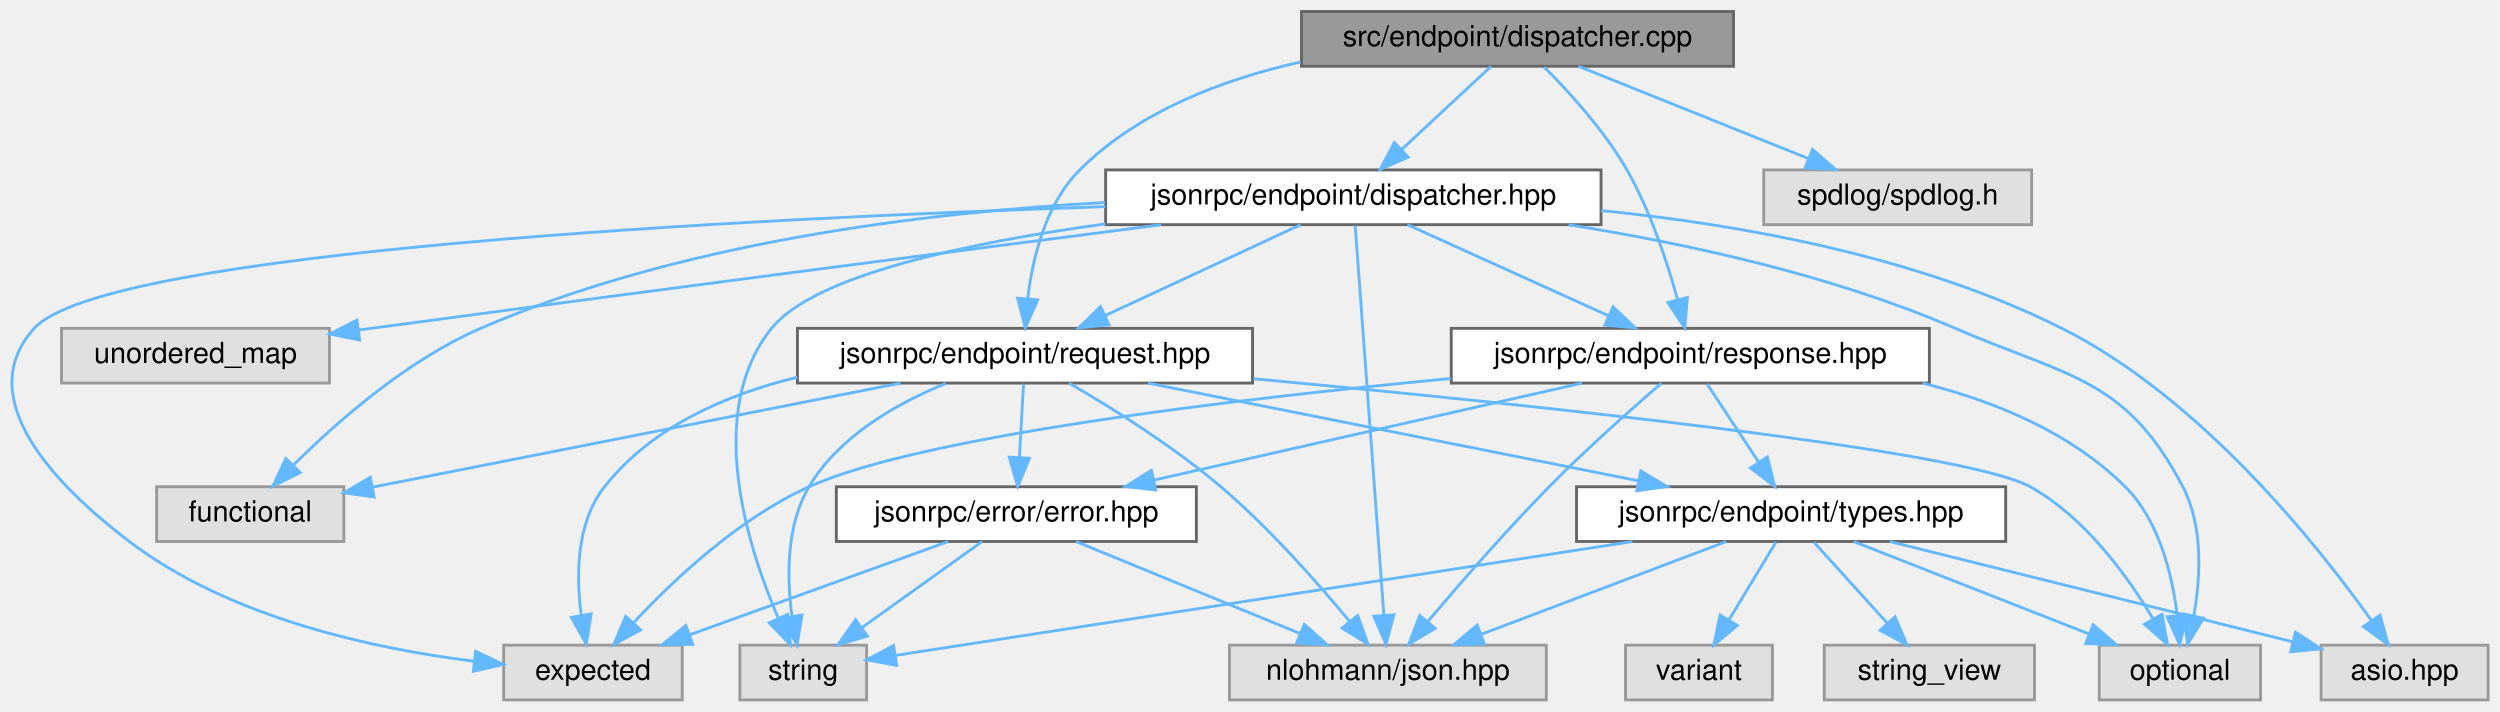
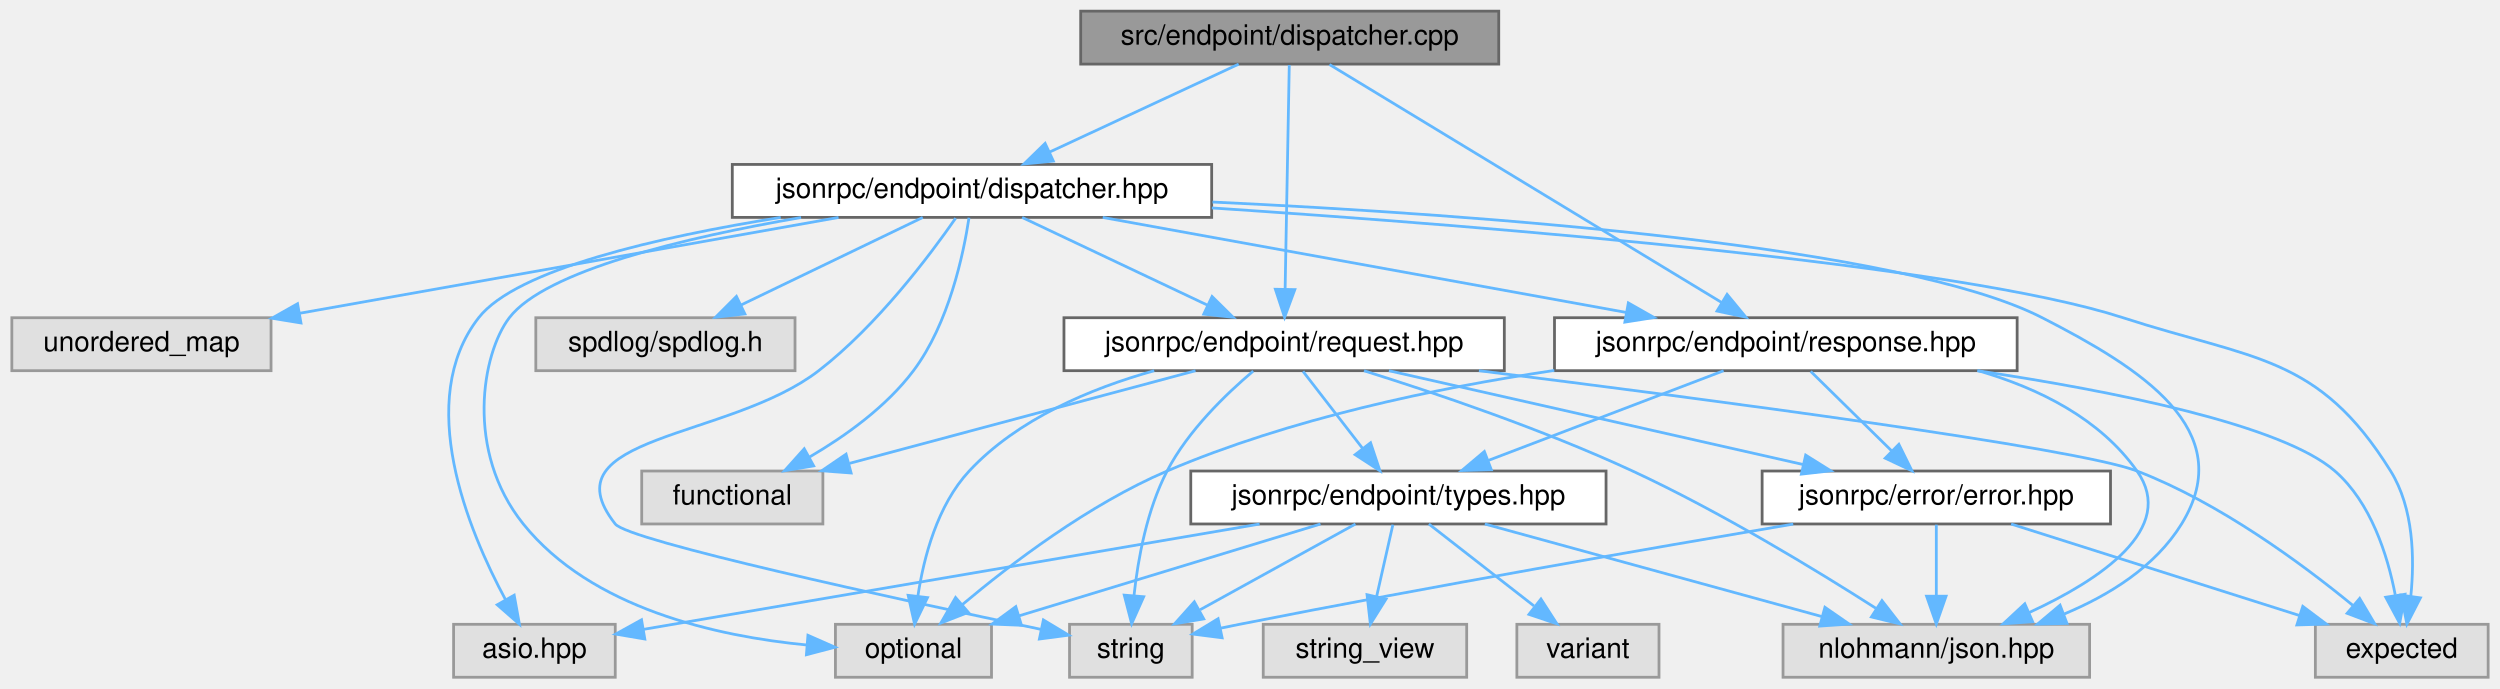
- <svg xmlns="http://www.w3.org/2000/svg" xmlns:xlink="http://www.w3.org/1999/xlink" width="868pt" height="247pt" viewBox="0.00 0.00 867.75 247.00">
+ <svg xmlns="http://www.w3.org/2000/svg" xmlns:xlink="http://www.w3.org/1999/xlink" width="897pt" height="247pt" viewBox="0.00 0.00 896.50 247.00">
  <g id="graph0" class="graph" transform="scale(1 1) rotate(0) translate(4 243)">
    <g id="Node000001" class="node">
      <g id="a_Node000001">
        <a xlink:title=" ">
-           <polygon fill="#999999" stroke="#666666" points="597.75,-239 447.75,-239 447.75,-220 597.75,-220 597.75,-239" />
-           <text text-anchor="middle" x="522.75" y="-227" font-family="Helvetica,sans-Serif" font-size="10.00">src/endpoint/dispatcher.cpp</text>
+           <polygon fill="#999999" stroke="#666666" points="533.5,-239 383.5,-239 383.5,-220 533.5,-220 533.5,-239" />
+           <text text-anchor="middle" x="458.5" y="-227" font-family="Helvetica,sans-Serif" font-size="10.00">src/endpoint/dispatcher.cpp</text>
        </a>
      </g>
    </g>
    <g id="Node000002" class="node">
      <g id="a_Node000002">
        <a xlink:href="dispatcher_8hpp.html" target="_top" xlink:title=" ">
-           <polygon fill="white" stroke="#666666" points="551.75,-184 379.75,-184 379.75,-165 551.75,-165 551.75,-184" />
-           <text text-anchor="middle" x="465.75" y="-172" font-family="Helvetica,sans-Serif" font-size="10.00">jsonrpc/endpoint/dispatcher.hpp</text>
+           <polygon fill="white" stroke="#666666" points="430.5,-184 258.5,-184 258.5,-165 430.5,-165 430.5,-184" />
+           <text text-anchor="middle" x="344.5" y="-172" font-family="Helvetica,sans-Serif" font-size="10.00">jsonrpc/endpoint/dispatcher.hpp</text>
        </a>
      </g>
    </g>
    <g id="edge1_Node000001_Node000002" class="edge">
      <g id="a_edge1_Node000001_Node000002">
        <a xlink:title=" ">
-           <path fill="none" stroke="#63b8ff" d="M513.59,-219.98C505.24,-212.23 492.71,-200.58 482.57,-191.14" />
-           <polygon fill="#63b8ff" stroke="#63b8ff" points="484.78,-188.42 475.07,-184.17 480.01,-193.54 484.78,-188.42" />
+           <path fill="none" stroke="#63b8ff" d="M440.18,-219.98C421.84,-211.46 393.39,-198.23 372.27,-188.41" />
+           <polygon fill="#63b8ff" stroke="#63b8ff" points="373.69,-185.21 363.15,-184.17 370.74,-191.56 373.69,-185.21" />
+         </a>
+       </g>
+     </g>
+     <g id="Node000011" class="node">
+       <g id="a_Node000011">
+         <a xlink:href="request_8hpp.html" target="_top" xlink:title=" ">
+           <polygon fill="white" stroke="#666666" points="535.5,-129 377.5,-129 377.5,-110 535.5,-110 535.5,-129" />
+           <text text-anchor="middle" x="456.5" y="-117" font-family="Helvetica,sans-Serif" font-size="10.00">jsonrpc/endpoint/request.hpp</text>
+         </a>
+       </g>
+     </g>
+     <g id="edge33_Node000001_Node000011" class="edge">
+       <g id="a_edge33_Node000001_Node000011">
+         <a xlink:title=" ">
+           <path fill="none" stroke="#63b8ff" d="M458.34,-219.66C458.01,-202.17 457.28,-162.8 456.85,-139.27" />
+           <polygon fill="#63b8ff" stroke="#63b8ff" points="460.34,-139.09 456.66,-129.16 453.35,-139.22 460.34,-139.09" />
+         </a>
+       </g>
+     </g>
+     <g id="Node000016" class="node">
+       <g id="a_Node000016">
+         <a xlink:href="response_8hpp.html" target="_top" xlink:title=" ">
+           <polygon fill="white" stroke="#666666" points="719.5,-129 553.5,-129 553.5,-110 719.5,-110 719.5,-129" />
+           <text text-anchor="middle" x="636.5" y="-117" font-family="Helvetica,sans-Serif" font-size="10.00">jsonrpc/endpoint/response.hpp</text>
+         </a>
+       </g>
+     </g>
+     <g id="edge34_Node000001_Node000016" class="edge">
+       <g id="a_edge34_Node000001_Node000016">
+         <a xlink:title=" ">
+           <path fill="none" stroke="#63b8ff" d="M472.77,-219.84C503.49,-201.2 576.15,-157.11 613.48,-134.46" />
+           <polygon fill="#63b8ff" stroke="#63b8ff" points="615.43,-137.38 622.17,-129.2 611.8,-131.39 615.43,-137.38" />
+         </a>
+       </g>
+     </g>
+     <g id="Node000003" class="node">
+       <g id="a_Node000003">
+         <a xlink:title=" ">
+           <polygon fill="#e0e0e0" stroke="#999999" points="888.5,-19 826.5,-19 826.5,0 888.5,0 888.5,-19" />
+           <text text-anchor="middle" x="857.5" y="-7" font-family="Helvetica,sans-Serif" font-size="10.00">expected</text>
+         </a>
+       </g>
+     </g>
+     <g id="edge2_Node000002_Node000003" class="edge">
+       <g id="a_edge2_Node000002_Node000003">
+         <a xlink:title=" ">
+           <path fill="none" stroke="#63b8ff" d="M430.56,-168.39C533.32,-161.57 698.68,-148.09 757.5,-129 804.27,-113.82 827.52,-115.75 853.5,-74 861.8,-60.67 862.11,-42.55 860.75,-29.09" />
+           <polygon fill="#63b8ff" stroke="#63b8ff" points="864.2,-28.49 859.35,-19.07 857.27,-29.46 864.2,-28.49" />
+         </a>
+       </g>
+     </g>
+     <g id="Node000004" class="node">
+       <g id="a_Node000004">
+         <a xlink:title=" ">
+           <polygon fill="#e0e0e0" stroke="#999999" points="291,-74 226,-74 226,-55 291,-55 291,-74" />
+           <text text-anchor="middle" x="258.5" y="-62" font-family="Helvetica,sans-Serif" font-size="10.00">functional</text>
+         </a>
+       </g>
+     </g>
+     <g id="edge3_Node000002_Node000004" class="edge">
+       <g id="a_edge3_Node000002_Node000004">
+         <a xlink:title=" ">
+           <path fill="none" stroke="#63b8ff" d="M343.43,-164.88C341.46,-151.86 336.2,-126.89 323.5,-110 313.78,-97.07 299.16,-86.59 286.25,-79.05" />
+           <polygon fill="#63b8ff" stroke="#63b8ff" points="287.69,-75.85 277.24,-74.09 284.31,-81.98 287.69,-75.85" />
+         </a>
+       </g>
+     </g>
+     <g id="Node000005" class="node">
+       <g id="a_Node000005">
+         <a xlink:title=" ">
+           <polygon fill="#e0e0e0" stroke="#999999" points="351.5,-19 295.5,-19 295.5,0 351.5,0 351.5,-19" />
+           <text text-anchor="middle" x="323.5" y="-7" font-family="Helvetica,sans-Serif" font-size="10.00">optional</text>
+         </a>
+       </g>
+     </g>
+     <g id="edge4_Node000002_Node000005" class="edge">
+       <g id="a_edge4_Node000002_Node000005">
+         <a xlink:title=" ">
+           <path fill="none" stroke="#63b8ff" d="M283.17,-164.96C241.41,-157.74 191.44,-145.87 178.5,-129 168.71,-116.24 162.48,-81.16 183.5,-55 207.86,-24.68 252.88,-14.69 285.3,-11.57" />
+           <polygon fill="#63b8ff" stroke="#63b8ff" points="285.64,-15.06 295.34,-10.78 285.09,-8.08 285.64,-15.06" />
+         </a>
+       </g>
+     </g>
+     <g id="Node000006" class="node">
+       <g id="a_Node000006">
+         <a xlink:title=" ">
+           <polygon fill="#e0e0e0" stroke="#999999" points="423.5,-19 379.5,-19 379.5,0 423.5,0 423.5,-19" />
+           <text text-anchor="middle" x="401.5" y="-7" font-family="Helvetica,sans-Serif" font-size="10.00">string</text>
+         </a>
+       </g>
+     </g>
+     <g id="edge5_Node000002_Node000006" class="edge">
+       <g id="a_edge5_Node000002_Node000006">
+         <a xlink:title=" ">
+           <path fill="none" stroke="#63b8ff" d="M338.64,-164.72C329.44,-151.47 310.51,-126.22 289.5,-110 257.35,-85.17 191.36,-86.91 216.5,-55 221.27,-48.95 317.42,-28.07 369.17,-17.2" />
+           <polygon fill="#63b8ff" stroke="#63b8ff" points="370.12,-20.57 379.19,-15.1 368.68,-13.72 370.12,-20.57" />
+         </a>
+       </g>
+     </g>
+     <g id="Node000007" class="node">
+       <g id="a_Node000007">
+         <a xlink:title=" ">
+           <polygon fill="#e0e0e0" stroke="#999999" points="93,-129 0,-129 0,-110 93,-110 93,-129" />
+           <text text-anchor="middle" x="46.5" y="-117" font-family="Helvetica,sans-Serif" font-size="10.00">unordered_map</text>
+         </a>
+       </g>
+     </g>
+     <g id="edge6_Node000002_Node000007" class="edge">
+       <g id="a_edge6_Node000002_Node000007">
+         <a xlink:title=" ">
+           <path fill="none" stroke="#63b8ff" d="M296.62,-164.98C243.96,-155.62 159.39,-140.58 103.39,-130.62" />
+           <polygon fill="#63b8ff" stroke="#63b8ff" points="103.74,-127.12 93.28,-128.82 102.51,-134.02 103.74,-127.12" />
+         </a>
+       </g>
+     </g>
+     <g id="Node000008" class="node">
+       <g id="a_Node000008">
+         <a xlink:title=" ">
+           <polygon fill="#e0e0e0" stroke="#999999" points="216.5,-19 158.5,-19 158.5,0 216.5,0 216.5,-19" />
+           <text text-anchor="middle" x="187.5" y="-7" font-family="Helvetica,sans-Serif" font-size="10.00">asio.hpp</text>
+         </a>
+       </g>
+     </g>
+     <g id="edge7_Node000002_Node000008" class="edge">
+       <g id="a_edge7_Node000002_Node000008">
+         <a xlink:title=" ">
+           <path fill="none" stroke="#63b8ff" d="M275.87,-164.99C232.06,-157.99 181.04,-146.37 167.5,-129 144.4,-99.37 163.7,-52.78 177.17,-27.76" />
+           <polygon fill="#63b8ff" stroke="#63b8ff" points="180.24,-29.45 182.12,-19.03 174.15,-26 180.24,-29.45" />
+         </a>
+       </g>
+     </g>
+     <g id="Node000009" class="node">
+       <g id="a_Node000009">
+         <a xlink:title=" ">
+           <polygon fill="#e0e0e0" stroke="#999999" points="745.5,-19 635.5,-19 635.5,0 745.5,0 745.5,-19" />
+           <text text-anchor="middle" x="690.5" y="-7" font-family="Helvetica,sans-Serif" font-size="10.00">nlohmann/json.hpp</text>
+         </a>
+       </g>
+     </g>
+     <g id="edge8_Node000002_Node000009" class="edge">
+       <g id="a_edge8_Node000002_Node000009">
+         <a xlink:title=" ">
+           <path fill="none" stroke="#63b8ff" d="M430.79,-170.51C527.75,-165.93 678.2,-154.82 728.5,-129 763.81,-110.88 799.29,-88.81 778.5,-55 769.05,-39.64 752.48,-29.39 736.25,-22.64" />
+           <polygon fill="#63b8ff" stroke="#63b8ff" points="737.38,-19.32 726.79,-19.06 734.9,-25.87 737.38,-19.32" />
        </a>
      </g>
    </g>
    <g id="Node000010" class="node">
      <g id="a_Node000010">
-         <a xlink:href="request_8hpp.html" target="_top" xlink:title=" ">
-           <polygon fill="white" stroke="#666666" points="430.75,-129 272.75,-129 272.75,-110 430.75,-110 430.75,-129" />
-           <text text-anchor="middle" x="351.75" y="-117" font-family="Helvetica,sans-Serif" font-size="10.00">jsonrpc/endpoint/request.hpp</text>
-         </a>
-       </g>
-     </g>
-     <g id="edge32_Node000001_Node000010" class="edge">
-       <g id="a_edge32_Node000001_Node000010">
-         <a xlink:title=" ">
-           <path fill="none" stroke="#63b8ff" d="M447.46,-221.48C420.19,-215.39 391.12,-204.26 370.75,-184 358.9,-172.22 354.38,-153.38 352.68,-139.27" />
-           <polygon fill="#63b8ff" stroke="#63b8ff" points="356.16,-138.88 351.85,-129.2 349.19,-139.46 356.16,-138.88" />
+         <a xlink:title=" ">
+           <polygon fill="#e0e0e0" stroke="#999999" points="281,-129 188,-129 188,-110 281,-110 281,-129" />
+           <text text-anchor="middle" x="234.5" y="-117" font-family="Helvetica,sans-Serif" font-size="10.00">spdlog/spdlog.h</text>
+         </a>
+       </g>
+     </g>
+     <g id="edge9_Node000002_Node000010" class="edge">
+       <g id="a_edge9_Node000002_Node000010">
+         <a xlink:title=" ">
+           <path fill="none" stroke="#63b8ff" d="M326.83,-164.98C309.21,-156.5 281.92,-143.35 261.57,-133.54" />
+           <polygon fill="#63b8ff" stroke="#63b8ff" points="263.02,-130.36 252.49,-129.17 259.98,-136.66 263.02,-130.36" />
+         </a>
+       </g>
+     </g>
+     <g id="edge10_Node000002_Node000011" class="edge">
+       <g id="a_edge10_Node000002_Node000011">
+         <a xlink:title=" ">
+           <path fill="none" stroke="#63b8ff" d="M362.49,-164.98C380.43,-156.5 408.22,-143.35 428.93,-133.54" />
+           <polygon fill="#63b8ff" stroke="#63b8ff" points="430.64,-136.61 438.18,-129.17 427.64,-130.28 430.64,-136.61" />
+         </a>
+       </g>
+     </g>
+     <g id="edge27_Node000002_Node000016" class="edge">
+       <g id="a_edge27_Node000002_Node000016">
+         <a xlink:title=" ">
+           <path fill="none" stroke="#63b8ff" d="M391.41,-164.98C442.56,-155.7 524.42,-140.84 579.3,-130.88" />
+           <polygon fill="#63b8ff" stroke="#63b8ff" points="580,-134.31 589.22,-129.08 578.75,-127.42 580,-134.31" />
+         </a>
+       </g>
+     </g>
+     <g id="edge11_Node000011_Node000003" class="edge">
+       <g id="a_edge11_Node000011_Node000003">
+         <a xlink:title=" ">
+           <path fill="none" stroke="#63b8ff" d="M526.39,-109.99C609.85,-99.57 740.92,-82.29 762.5,-74 792.1,-62.63 821.77,-40.7 839.89,-25.83" />
+           <polygon fill="#63b8ff" stroke="#63b8ff" points="842.4,-28.29 847.8,-19.18 837.9,-22.94 842.4,-28.29" />
+         </a>
+       </g>
+     </g>
+     <g id="edge12_Node000011_Node000004" class="edge">
+       <g id="a_edge12_Node000011_Node000004">
+         <a xlink:title=" ">
+           <path fill="none" stroke="#63b8ff" d="M424.69,-109.98C391.01,-100.97 337.7,-86.7 300.58,-76.76" />
+           <polygon fill="#63b8ff" stroke="#63b8ff" points="301.13,-73.29 290.56,-74.08 299.32,-80.05 301.13,-73.29" />
+         </a>
+       </g>
+     </g>
+     <g id="edge13_Node000011_Node000005" class="edge">
+       <g id="a_edge13_Node000011_Node000005">
+         <a xlink:title=" ">
+           <path fill="none" stroke="#63b8ff" d="M409.88,-109.99C387.09,-103.62 360.9,-92.66 343.5,-74 332.06,-61.73 327.16,-42.95 325.07,-28.99" />
+           <polygon fill="#63b8ff" stroke="#63b8ff" points="328.54,-28.58 323.91,-19.05 321.59,-29.39 328.54,-28.58" />
+         </a>
+       </g>
+     </g>
+     <g id="edge14_Node000011_Node000006" class="edge">
+       <g id="a_edge14_Node000011_Node000006">
+         <a xlink:title=" ">
+           <path fill="none" stroke="#63b8ff" d="M445.4,-109.85C435.71,-101.67 422.04,-88.52 414.5,-74 407.28,-60.1 404.06,-42.54 402.64,-29.41" />
+           <polygon fill="#63b8ff" stroke="#63b8ff" points="406.11,-28.89 401.79,-19.21 399.13,-29.47 406.11,-28.89" />
+         </a>
+       </g>
+     </g>
+     <g id="edge15_Node000011_Node000009" class="edge">
+       <g id="a_edge15_Node000011_Node000009">
+         <a xlink:title=" ">
+           <path fill="none" stroke="#63b8ff" d="M485.15,-109.97C510.88,-101.93 549.43,-88.89 581.5,-74 612.99,-59.38 647.28,-38.51 668.83,-24.74" />
+           <polygon fill="#63b8ff" stroke="#63b8ff" points="671,-27.51 677.5,-19.14 667.2,-21.63 671,-27.51" />
+         </a>
+       </g>
+     </g>
+     <g id="Node000012" class="node">
+       <g id="a_Node000012">
+         <a xlink:href="types_8hpp.html" target="_top" xlink:title=" ">
+           <polygon fill="white" stroke="#666666" points="572,-74 423,-74 423,-55 572,-55 572,-74" />
+           <text text-anchor="middle" x="497.5" y="-62" font-family="Helvetica,sans-Serif" font-size="10.00">jsonrpc/endpoint/types.hpp</text>
+         </a>
+       </g>
+     </g>
+     <g id="edge16_Node000011_Node000012" class="edge">
+       <g id="a_edge16_Node000011_Node000012">
+         <a xlink:title=" ">
+           <path fill="none" stroke="#63b8ff" d="M463.27,-109.75C469.06,-102.26 477.56,-91.28 484.64,-82.13" />
+           <polygon fill="#63b8ff" stroke="#63b8ff" points="487.51,-84.14 490.86,-74.09 481.97,-79.86 487.51,-84.14" />
        </a>
      </g>
    </g>
    <g id="Node000015" class="node">
      <g id="a_Node000015">
-         <a xlink:href="response_8hpp.html" target="_top" xlink:title=" ">
-           <polygon fill="white" stroke="#666666" points="665.75,-129 499.75,-129 499.75,-110 665.75,-110 665.75,-129" />
-           <text text-anchor="middle" x="582.75" y="-117" font-family="Helvetica,sans-Serif" font-size="10.00">jsonrpc/endpoint/response.hpp</text>
-         </a>
-       </g>
-     </g>
-     <g id="edge34_Node000001_Node000015" class="edge">
-       <g id="a_edge34_Node000001_Node000015">
-         <a xlink:title=" ">
-           <path fill="none" stroke="#63b8ff" d="M532.01,-219.73C540.48,-211.27 552.87,-197.75 560.75,-184 568.9,-169.76 574.74,-152.01 578.34,-138.89" />
-           <polygon fill="#63b8ff" stroke="#63b8ff" points="581.74,-139.7 580.84,-129.15 574.96,-137.96 581.74,-139.7" />
-         </a>
-       </g>
-     </g>
-     <g id="Node000016" class="node">
-       <g id="a_Node000016">
-         <a xlink:title=" ">
-           <polygon fill="#e0e0e0" stroke="#999999" points="701.25,-184 608.25,-184 608.25,-165 701.25,-165 701.25,-184" />
-           <text text-anchor="middle" x="654.75" y="-172" font-family="Helvetica,sans-Serif" font-size="10.00">spdlog/spdlog.h</text>
-         </a>
-       </g>
-     </g>
-     <g id="edge33_Node000001_Node000016" class="edge">
-       <g id="a_edge33_Node000001_Node000016">
-         <a xlink:title=" ">
-           <path fill="none" stroke="#63b8ff" d="M543.95,-219.98C565.48,-211.34 599.03,-197.87 623.57,-188.02" />
-           <polygon fill="#63b8ff" stroke="#63b8ff" points="625.18,-191.14 633.15,-184.17 622.57,-184.65 625.18,-191.14" />
-         </a>
-       </g>
-     </g>
-     <g id="Node000003" class="node">
-       <g id="a_Node000003">
-         <a xlink:title=" ">
-           <polygon fill="#e0e0e0" stroke="#999999" points="232.75,-19 170.75,-19 170.75,0 232.75,0 232.75,-19" />
-           <text text-anchor="middle" x="201.75" y="-7" font-family="Helvetica,sans-Serif" font-size="10.00">expected</text>
-         </a>
-       </g>
-     </g>
-     <g id="edge2_Node000002_Node000003" class="edge">
-       <g id="a_edge2_Node000002_Node000003">
-         <a xlink:title=" ">
-           <path fill="none" stroke="#63b8ff" d="M379.7,-171.26C253.97,-167.08 32.21,-155.95 7.75,-129 -14.2,-104.82 15.02,-74.56 40.75,-55 75.58,-28.52 125.28,-17.79 160.23,-13.45" />
-           <polygon fill="#63b8ff" stroke="#63b8ff" points="161.01,-16.89 170.56,-12.3 160.24,-9.93 161.01,-16.89" />
-         </a>
-       </g>
-     </g>
-     <g id="Node000004" class="node">
-       <g id="a_Node000004">
-         <a xlink:title=" ">
-           <polygon fill="#e0e0e0" stroke="#999999" points="115.25,-74 50.25,-74 50.25,-55 115.25,-55 115.25,-74" />
-           <text text-anchor="middle" x="82.75" y="-62" font-family="Helvetica,sans-Serif" font-size="10.00">functional</text>
-         </a>
-       </g>
-     </g>
-     <g id="edge3_Node000002_Node000004" class="edge">
-       <g id="a_edge3_Node000002_Node000004">
-         <a xlink:title=" ">
-           <path fill="none" stroke="#63b8ff" d="M379.56,-172.69C317.08,-169.32 231.79,-158.88 162.75,-129 137.21,-117.95 112.91,-96.58 97.94,-81.7" />
-           <polygon fill="#63b8ff" stroke="#63b8ff" points="100.12,-78.92 90.63,-74.21 95.11,-83.81 100.12,-78.92" />
-         </a>
-       </g>
-     </g>
-     <g id="Node000005" class="node">
-       <g id="a_Node000005">
-         <a xlink:title=" ">
-           <polygon fill="#e0e0e0" stroke="#999999" points="780.75,-19 724.75,-19 724.75,0 780.75,0 780.75,-19" />
-           <text text-anchor="middle" x="752.75" y="-7" font-family="Helvetica,sans-Serif" font-size="10.00">optional</text>
-         </a>
-       </g>
-     </g>
-     <g id="edge4_Node000002_Node000005" class="edge">
-       <g id="a_edge4_Node000002_Node000005">
-         <a xlink:title=" ">
-           <path fill="none" stroke="#63b8ff" d="M540.5,-164.95C581.37,-158.48 632.2,-147.44 674.75,-129 714,-111.99 733.94,-111.92 753.75,-74 760.92,-60.26 759.91,-42.45 757.55,-29.19" />
-           <polygon fill="#63b8ff" stroke="#63b8ff" points="760.94,-28.34 755.39,-19.32 754.1,-29.83 760.94,-28.34" />
-         </a>
-       </g>
-     </g>
-     <g id="Node000006" class="node">
-       <g id="a_Node000006">
-         <a xlink:title=" ">
-           <polygon fill="#e0e0e0" stroke="#999999" points="296.75,-19 252.75,-19 252.75,0 296.75,0 296.75,-19" />
-           <text text-anchor="middle" x="274.75" y="-7" font-family="Helvetica,sans-Serif" font-size="10.00">string</text>
-         </a>
-       </g>
-     </g>
-     <g id="edge5_Node000002_Node000006" class="edge">
-       <g id="a_edge5_Node000002_Node000006">
-         <a xlink:title=" ">
-           <path fill="none" stroke="#63b8ff" d="M379.66,-165.26C331.63,-158.69 278.57,-147.44 263.75,-129 240.54,-100.12 255.24,-53.57 266.13,-28.26" />
-           <polygon fill="#63b8ff" stroke="#63b8ff" points="269.33,-29.67 270.3,-19.11 262.96,-26.76 269.33,-29.67" />
-         </a>
-       </g>
-     </g>
-     <g id="Node000007" class="node">
-       <g id="a_Node000007">
-         <a xlink:title=" ">
-           <polygon fill="#e0e0e0" stroke="#999999" points="110.25,-129 17.25,-129 17.25,-110 110.25,-110 110.25,-129" />
-           <text text-anchor="middle" x="63.75" y="-117" font-family="Helvetica,sans-Serif" font-size="10.00">unordered_map</text>
-         </a>
-       </g>
-     </g>
-     <g id="edge6_Node000002_Node000007" class="edge">
-       <g id="a_edge6_Node000002_Node000007">
-         <a xlink:title=" ">
-           <path fill="none" stroke="#63b8ff" d="M399.08,-164.97C330.32,-156.14 220.01,-141.85 124.75,-129 123.29,-128.8 121.81,-128.6 120.32,-128.4" />
-           <polygon fill="#63b8ff" stroke="#63b8ff" points="120.75,-124.93 110.37,-127.04 119.8,-131.86 120.75,-124.93" />
-         </a>
-       </g>
-     </g>
-     <g id="Node000008" class="node">
-       <g id="a_Node000008">
-         <a xlink:title=" ">
-           <polygon fill="#e0e0e0" stroke="#999999" points="859.75,-19 801.75,-19 801.75,0 859.75,0 859.75,-19" />
-           <text text-anchor="middle" x="830.75" y="-7" font-family="Helvetica,sans-Serif" font-size="10.00">asio.hpp</text>
-         </a>
-       </g>
-     </g>
-     <g id="edge7_Node000002_Node000008" class="edge">
-       <g id="a_edge7_Node000002_Node000008">
-         <a xlink:title=" ">
-           <path fill="none" stroke="#63b8ff" d="M551.79,-169.89C600.82,-164.98 662.18,-153.85 711.75,-129 759.78,-104.92 800.32,-54.11 819.27,-27.52" />
-           <polygon fill="#63b8ff" stroke="#63b8ff" points="822.21,-29.42 825.05,-19.22 816.46,-25.43 822.21,-29.42" />
-         </a>
-       </g>
-     </g>
-     <g id="Node000009" class="node">
-       <g id="a_Node000009">
-         <a xlink:title=" ">
-           <polygon fill="#e0e0e0" stroke="#999999" points="532.75,-19 422.75,-19 422.75,0 532.75,0 532.75,-19" />
-           <text text-anchor="middle" x="477.75" y="-7" font-family="Helvetica,sans-Serif" font-size="10.00">nlohmann/json.hpp</text>
-         </a>
-       </g>
-     </g>
-     <g id="edge8_Node000002_Node000009" class="edge">
-       <g id="a_edge8_Node000002_Node000009">
-         <a xlink:title=" ">
-           <path fill="none" stroke="#63b8ff" d="M466.39,-164.74C468.26,-139.31 473.73,-65.08 476.33,-29.69" />
-           <polygon fill="#63b8ff" stroke="#63b8ff" points="479.85,-29.54 477.1,-19.31 472.87,-29.02 479.85,-29.54" />
-         </a>
-       </g>
-     </g>
-     <g id="edge9_Node000002_Node000010" class="edge">
-       <g id="a_edge9_Node000002_Node000010">
-         <a xlink:title=" ">
-           <path fill="none" stroke="#63b8ff" d="M447.43,-164.98C429.09,-156.46 400.64,-143.23 379.52,-133.41" />
-           <polygon fill="#63b8ff" stroke="#63b8ff" points="380.94,-130.21 370.4,-129.17 377.99,-136.56 380.94,-130.21" />
-         </a>
-       </g>
-     </g>
-     <g id="edge26_Node000002_Node000015" class="edge">
-       <g id="a_edge26_Node000002_Node000015">
-         <a xlink:title=" ">
-           <path fill="none" stroke="#63b8ff" d="M484.54,-164.98C503.37,-156.46 532.57,-143.23 554.24,-133.41" />
-           <polygon fill="#63b8ff" stroke="#63b8ff" points="555.94,-136.48 563.61,-129.17 553.05,-130.11 555.94,-136.48" />
-         </a>
-       </g>
-     </g>
-     <g id="edge10_Node000010_Node000003" class="edge">
-       <g id="a_edge10_Node000010_Node000003">
-         <a xlink:title=" ">
-           <path fill="none" stroke="#63b8ff" d="M272.72,-112.04C247.54,-105.9 222.02,-94.58 205.75,-74 195.91,-61.56 195.85,-43.09 197.69,-29.28" />
-           <polygon fill="#63b8ff" stroke="#63b8ff" points="201.15,-29.85 199.43,-19.4 194.25,-28.64 201.15,-29.85" />
-         </a>
-       </g>
-     </g>
-     <g id="edge11_Node000010_Node000004" class="edge">
-       <g id="a_edge11_Node000010_Node000004">
-         <a xlink:title=" ">
-           <path fill="none" stroke="#63b8ff" d="M308.53,-109.98C258.09,-100.05 175.23,-83.72 125.15,-73.85" />
-           <polygon fill="#63b8ff" stroke="#63b8ff" points="125.77,-70.41 115.28,-71.91 124.42,-77.28 125.77,-70.41" />
-         </a>
-       </g>
-     </g>
-     <g id="edge12_Node000010_Node000005" class="edge">
-       <g id="a_edge12_Node000010_Node000005">
-         <a xlink:title=" ">
-           <path fill="none" stroke="#63b8ff" d="M431.14,-111.5C526.82,-102.58 677.67,-86.78 700.75,-74 719.77,-63.47 734.59,-42.93 743.46,-28.06" />
-           <polygon fill="#63b8ff" stroke="#63b8ff" points="746.55,-29.7 748.41,-19.27 740.45,-26.26 746.55,-29.7" />
-         </a>
-       </g>
-     </g>
-     <g id="edge13_Node000010_Node000006" class="edge">
-       <g id="a_edge13_Node000010_Node000006">
-         <a xlink:title=" ">
-           <path fill="none" stroke="#63b8ff" d="M324.28,-109.87C307.43,-103.01 287.14,-91.6 276.75,-74 268.77,-60.5 269.04,-42.4 270.85,-28.99" />
-           <polygon fill="#63b8ff" stroke="#63b8ff" points="274.32,-29.47 272.59,-19.02 267.43,-28.27 274.32,-29.47" />
-         </a>
-       </g>
-     </g>
-     <g id="edge14_Node000010_Node000009" class="edge">
-       <g id="a_edge14_Node000010_Node000009">
-         <a xlink:title=" ">
-           <path fill="none" stroke="#63b8ff" d="M367.1,-109.96C381.4,-101.67 402.98,-88.26 419.75,-74 436.54,-59.71 453.25,-40.78 464.4,-27.32" />
-           <polygon fill="#63b8ff" stroke="#63b8ff" points="467.27,-29.33 470.86,-19.36 461.84,-24.92 467.27,-29.33" />
-         </a>
-       </g>
-     </g>
-     <g id="Node000011" class="node">
-       <g id="a_Node000011">
-         <a xlink:href="types_8hpp.html" target="_top" xlink:title=" ">
-           <polygon fill="white" stroke="#666666" points="692.25,-74 543.25,-74 543.25,-55 692.25,-55 692.25,-74" />
-           <text text-anchor="middle" x="617.75" y="-62" font-family="Helvetica,sans-Serif" font-size="10.00">jsonrpc/endpoint/types.hpp</text>
-         </a>
-       </g>
-     </g>
-     <g id="edge15_Node000010_Node000011" class="edge">
-       <g id="a_edge15_Node000010_Node000011">
-         <a xlink:title=" ">
-           <path fill="none" stroke="#63b8ff" d="M394.48,-109.98C440.79,-100.76 514.72,-86.03 564.7,-76.07" />
-           <polygon fill="#63b8ff" stroke="#63b8ff" points="565.55,-79.47 574.67,-74.08 564.18,-72.6 565.55,-79.47" />
+         <a xlink:href="error_8hpp.html" target="_top" xlink:title=" ">
+           <polygon fill="white" stroke="#666666" points="753,-74 628,-74 628,-55 753,-55 753,-74" />
+           <text text-anchor="middle" x="690.5" y="-62" font-family="Helvetica,sans-Serif" font-size="10.00">jsonrpc/error/error.hpp</text>
+         </a>
+       </g>
+     </g>
+     <g id="edge23_Node000011_Node000015" class="edge">
+       <g id="a_edge23_Node000011_Node000015">
+         <a xlink:title=" ">
+           <path fill="none" stroke="#63b8ff" d="M494.1,-109.98C534.49,-100.84 598.78,-86.27 642.73,-76.32" />
+           <polygon fill="#63b8ff" stroke="#63b8ff" points="643.63,-79.7 652.61,-74.08 642.08,-72.88 643.63,-79.7" />
+         </a>
+       </g>
+     </g>
+     <g id="edge17_Node000012_Node000005" class="edge">
+       <g id="a_edge17_Node000012_Node000005">
+         <a xlink:title=" ">
+           <path fill="none" stroke="#63b8ff" d="M469.54,-54.98C440.2,-46.05 393.9,-31.94 361.31,-22.02" />
+           <polygon fill="#63b8ff" stroke="#63b8ff" points="362.26,-18.65 351.68,-19.08 360.22,-25.34 362.26,-18.65" />
+         </a>
+       </g>
+     </g>
+     <g id="edge18_Node000012_Node000006" class="edge">
+       <g id="a_edge18_Node000012_Node000006">
+         <a xlink:title=" ">
+           <path fill="none" stroke="#63b8ff" d="M482.08,-54.98C467.05,-46.69 443.96,-33.94 426.34,-24.22" />
+           <polygon fill="#63b8ff" stroke="#63b8ff" points="427.65,-20.94 417.2,-19.17 424.27,-27.07 427.65,-20.94" />
+         </a>
+       </g>
+     </g>
+     <g id="edge21_Node000012_Node000008" class="edge">
+       <g id="a_edge21_Node000012_Node000008">
+         <a xlink:title=" ">
+           <path fill="none" stroke="#63b8ff" d="M447.69,-54.98C386.14,-44.46 282.69,-26.78 226.57,-17.18" />
+           <polygon fill="#63b8ff" stroke="#63b8ff" points="227.11,-13.72 216.66,-15.49 225.93,-20.62 227.11,-13.72" />
+         </a>
+       </g>
+     </g>
+     <g id="edge22_Node000012_Node000009" class="edge">
+       <g id="a_edge22_Node000012_Node000009">
+         <a xlink:title=" ">
+           <path fill="none" stroke="#63b8ff" d="M528.51,-54.98C561.33,-45.97 613.3,-31.7 649.49,-21.76" />
+           <polygon fill="#63b8ff" stroke="#63b8ff" points="650.53,-25.11 659.25,-19.08 648.68,-18.36 650.53,-25.11" />
+         </a>
+       </g>
+     </g>
+     <g id="Node000013" class="node">
+       <g id="a_Node000013">
+         <a xlink:title=" ">
+           <polygon fill="#e0e0e0" stroke="#999999" points="522,-19 449,-19 449,0 522,0 522,-19" />
+           <text text-anchor="middle" x="485.5" y="-7" font-family="Helvetica,sans-Serif" font-size="10.00">string_view</text>
+         </a>
+       </g>
+     </g>
+     <g id="edge19_Node000012_Node000013" class="edge">
+       <g id="a_edge19_Node000012_Node000013">
+         <a xlink:title=" ">
+           <path fill="none" stroke="#63b8ff" d="M495.52,-54.75C493.93,-47.72 491.64,-37.62 489.65,-28.84" />
+           <polygon fill="#63b8ff" stroke="#63b8ff" points="493.07,-28.07 487.44,-19.09 486.24,-29.62 493.07,-28.07" />
        </a>
      </g>
    </g>
    <g id="Node000014" class="node">
      <g id="a_Node000014">
-         <a xlink:href="error_8hpp.html" target="_top" xlink:title=" ">
-           <polygon fill="white" stroke="#666666" points="411.25,-74 286.25,-74 286.25,-55 411.25,-55 411.25,-74" />
-           <text text-anchor="middle" x="348.75" y="-62" font-family="Helvetica,sans-Serif" font-size="10.00">jsonrpc/error/error.hpp</text>
-         </a>
-       </g>
-     </g>
-     <g id="edge22_Node000010_Node000014" class="edge">
-       <g id="a_edge22_Node000010_Node000014">
-         <a xlink:title=" ">
-           <path fill="none" stroke="#63b8ff" d="M351.25,-109.75C350.86,-102.8 350.29,-92.85 349.8,-84.13" />
-           <polygon fill="#63b8ff" stroke="#63b8ff" points="353.29,-83.88 349.23,-74.09 346.3,-84.27 353.29,-83.88" />
-         </a>
-       </g>
-     </g>
-     <g id="edge16_Node000011_Node000005" class="edge">
-       <g id="a_edge16_Node000011_Node000005">
-         <a xlink:title=" ">
-           <path fill="none" stroke="#63b8ff" d="M639.44,-54.98C661.55,-46.3 696.07,-32.75 721.2,-22.88" />
-           <polygon fill="#63b8ff" stroke="#63b8ff" points="722.63,-26.08 730.66,-19.17 720.07,-19.57 722.63,-26.08" />
-         </a>
-       </g>
-     </g>
-     <g id="edge17_Node000011_Node000006" class="edge">
-       <g id="a_edge17_Node000011_Node000006">
-         <a xlink:title=" ">
-           <path fill="none" stroke="#63b8ff" d="M562.64,-54.98C490.26,-43.8 365.51,-24.52 306.91,-15.47" />
-           <polygon fill="#63b8ff" stroke="#63b8ff" points="307.19,-11.97 296.77,-13.9 306.12,-18.89 307.19,-11.97" />
-         </a>
-       </g>
-     </g>
-     <g id="edge20_Node000011_Node000008" class="edge">
-       <g id="a_edge20_Node000011_Node000008">
-         <a xlink:title=" ">
-           <path fill="none" stroke="#63b8ff" d="M651.97,-54.98C690.16,-45.48 751.82,-30.14 791.82,-20.19" />
-           <polygon fill="#63b8ff" stroke="#63b8ff" points="792.88,-23.53 801.74,-17.72 791.19,-16.74 792.88,-23.53" />
-         </a>
-       </g>
-     </g>
-     <g id="edge21_Node000011_Node000009" class="edge">
-       <g id="a_edge21_Node000011_Node000009">
-         <a xlink:title=" ">
-           <path fill="none" stroke="#63b8ff" d="M595.25,-54.98C572.22,-46.27 536.21,-32.63 510.12,-22.75" />
-           <polygon fill="#63b8ff" stroke="#63b8ff" points="511.24,-19.44 500.65,-19.17 508.76,-25.98 511.24,-19.44" />
-         </a>
-       </g>
-     </g>
-     <g id="Node000012" class="node">
-       <g id="a_Node000012">
-         <a xlink:title=" ">
-           <polygon fill="#e0e0e0" stroke="#999999" points="702.25,-19 629.25,-19 629.25,0 702.25,0 702.25,-19" />
-           <text text-anchor="middle" x="665.75" y="-7" font-family="Helvetica,sans-Serif" font-size="10.00">string_view</text>
-         </a>
-       </g>
-     </g>
-     <g id="edge18_Node000011_Node000012" class="edge">
-       <g id="a_edge18_Node000011_Node000012">
-         <a xlink:title=" ">
-           <path fill="none" stroke="#63b8ff" d="M625.67,-54.75C632.59,-47.11 642.81,-35.82 651.2,-26.56" />
-           <polygon fill="#63b8ff" stroke="#63b8ff" points="653.85,-28.85 657.97,-19.09 648.66,-24.15 653.85,-28.85" />
-         </a>
-       </g>
-     </g>
-     <g id="Node000013" class="node">
-       <g id="a_Node000013">
-         <a xlink:title=" ">
-           <polygon fill="#e0e0e0" stroke="#999999" points="611.25,-19 560.25,-19 560.25,0 611.25,0 611.25,-19" />
-           <text text-anchor="middle" x="585.75" y="-7" font-family="Helvetica,sans-Serif" font-size="10.00">variant</text>
-         </a>
-       </g>
-     </g>
-     <g id="edge19_Node000011_Node000013" class="edge">
-       <g id="a_edge19_Node000011_Node000013">
-         <a xlink:title=" ">
-           <path fill="none" stroke="#63b8ff" d="M612.46,-54.75C608.04,-47.42 601.58,-36.73 596.13,-27.7" />
-           <polygon fill="#63b8ff" stroke="#63b8ff" points="599.1,-25.84 590.93,-19.09 593.1,-29.46 599.1,-25.84" />
-         </a>
-       </g>
-     </g>
-     <g id="edge23_Node000014_Node000003" class="edge">
-       <g id="a_edge23_Node000014_Node000003">
-         <a xlink:title=" ">
-           <path fill="none" stroke="#63b8ff" d="M325.13,-54.98C300.84,-46.23 262.8,-32.51 235.37,-22.62" />
-           <polygon fill="#63b8ff" stroke="#63b8ff" points="236.39,-19.27 225.79,-19.17 234.01,-25.85 236.39,-19.27" />
-         </a>
-       </g>
-     </g>
-     <g id="edge24_Node000014_Node000006" class="edge">
-       <g id="a_edge24_Node000014_Node000006">
-         <a xlink:title=" ">
-           <path fill="none" stroke="#63b8ff" d="M336.86,-54.98C325.6,-46.92 308.46,-34.65 295.04,-25.03" />
-           <polygon fill="#63b8ff" stroke="#63b8ff" points="297.02,-22.15 286.85,-19.17 292.94,-27.84 297.02,-22.15" />
-         </a>
-       </g>
-     </g>
-     <g id="edge25_Node000014_Node000009" class="edge">
-       <g id="a_edge25_Node000014_Node000009">
-         <a xlink:title=" ">
-           <path fill="none" stroke="#63b8ff" d="M369.47,-54.98C390.51,-46.34 423.3,-32.87 447.28,-23.02" />
-           <polygon fill="#63b8ff" stroke="#63b8ff" points="448.72,-26.21 456.64,-19.17 446.06,-19.73 448.72,-26.21" />
-         </a>
-       </g>
-     </g>
-     <g id="edge27_Node000015_Node000003" class="edge">
-       <g id="a_edge27_Node000015_Node000003">
-         <a xlink:title=" ">
-           <path fill="none" stroke="#63b8ff" d="M499.55,-111.59C422.91,-104.29 315.41,-91.43 276.75,-74 252.34,-63 229.67,-41.62 215.78,-26.72" />
-           <polygon fill="#63b8ff" stroke="#63b8ff" points="218.31,-24.3 209.01,-19.22 213.11,-28.99 218.31,-24.3" />
-         </a>
-       </g>
-     </g>
-     <g id="edge28_Node000015_Node000005" class="edge">
-       <g id="a_edge28_Node000015_Node000005">
-         <a xlink:title=" ">
-           <path fill="none" stroke="#63b8ff" d="M663.4,-109.97C688.73,-103.63 714.96,-92.71 733.75,-74 745.58,-62.21 750.11,-43.37 751.8,-29.27" />
-           <polygon fill="#63b8ff" stroke="#63b8ff" points="755.3,-29.45 752.64,-19.2 748.32,-28.87 755.3,-29.45" />
-         </a>
-       </g>
-     </g>
-     <g id="edge29_Node000015_Node000009" class="edge">
-       <g id="a_edge29_Node000015_Node000009">
-         <a xlink:title=" ">
-           <path fill="none" stroke="#63b8ff" d="M572.69,-109.94C562.57,-101.2 546.65,-87.1 533.75,-74 518.68,-58.71 502.58,-40.21 491.53,-27.13" />
-           <polygon fill="#63b8ff" stroke="#63b8ff" points="494.17,-24.82 485.06,-19.4 488.8,-29.32 494.17,-24.82" />
-         </a>
-       </g>
-     </g>
-     <g id="edge30_Node000015_Node000011" class="edge">
-       <g id="a_edge30_Node000015_Node000011">
-         <a xlink:title=" ">
-           <path fill="none" stroke="#63b8ff" d="M588.53,-109.75C593.37,-102.42 600.43,-91.73 606.39,-82.7" />
-           <polygon fill="#63b8ff" stroke="#63b8ff" points="609.48,-84.36 612.07,-74.09 603.64,-80.5 609.48,-84.36" />
-         </a>
-       </g>
-     </g>
-     <g id="edge31_Node000015_Node000014" class="edge">
-       <g id="a_edge31_Node000015_Node000014">
-         <a xlink:title=" ">
-           <path fill="none" stroke="#63b8ff" d="M545.15,-109.98C504.76,-100.84 440.46,-86.27 396.52,-76.32" />
-           <polygon fill="#63b8ff" stroke="#63b8ff" points="397.16,-72.88 386.64,-74.08 395.62,-79.7 397.16,-72.88" />
+         <a xlink:title=" ">
+           <polygon fill="#e0e0e0" stroke="#999999" points="591,-19 540,-19 540,0 591,0 591,-19" />
+           <text text-anchor="middle" x="565.5" y="-7" font-family="Helvetica,sans-Serif" font-size="10.00">variant</text>
+         </a>
+       </g>
+     </g>
+     <g id="edge20_Node000012_Node000014" class="edge">
+       <g id="a_edge20_Node000012_Node000014">
+         <a xlink:title=" ">
+           <path fill="none" stroke="#63b8ff" d="M508.43,-54.98C518.58,-47.07 533.92,-35.11 546.15,-25.58" />
+           <polygon fill="#63b8ff" stroke="#63b8ff" points="548.64,-28.08 554.38,-19.17 544.34,-22.56 548.64,-28.08" />
+         </a>
+       </g>
+     </g>
+     <g id="edge24_Node000015_Node000003" class="edge">
+       <g id="a_edge24_Node000015_Node000003">
+         <a xlink:title=" ">
+           <path fill="none" stroke="#63b8ff" d="M717.33,-54.98C745.37,-46.09 789.55,-32.07 820.8,-22.15" />
+           <polygon fill="#63b8ff" stroke="#63b8ff" points="821.99,-25.44 830.46,-19.08 819.87,-18.77 821.99,-25.44" />
+         </a>
+       </g>
+     </g>
+     <g id="edge25_Node000015_Node000006" class="edge">
+       <g id="a_edge25_Node000015_Node000006">
+         <a xlink:title=" ">
+           <path fill="none" stroke="#63b8ff" d="M639.16,-54.96C588.55,-46.39 509.05,-32.57 440.5,-19 438.29,-18.56 436.01,-18.1 433.72,-17.62" />
+           <polygon fill="#63b8ff" stroke="#63b8ff" points="434.25,-14.16 423.74,-15.5 432.8,-21.01 434.25,-14.16" />
+         </a>
+       </g>
+     </g>
+     <g id="edge26_Node000015_Node000009" class="edge">
+       <g id="a_edge26_Node000015_Node000009">
+         <a xlink:title=" ">
+           <path fill="none" stroke="#63b8ff" d="M690.5,-54.75C690.5,-47.8 690.5,-37.85 690.5,-29.13" />
+           <polygon fill="#63b8ff" stroke="#63b8ff" points="694,-29.09 690.5,-19.09 687,-29.09 694,-29.09" />
+         </a>
+       </g>
+     </g>
+     <g id="edge28_Node000016_Node000003" class="edge">
+       <g id="a_edge28_Node000016_Node000003">
+         <a xlink:title=" ">
+           <path fill="none" stroke="#63b8ff" d="M705.18,-109.99C754.08,-102.66 814.38,-90.62 833.5,-74 846.41,-62.77 852.4,-43.85 855.16,-29.58" />
+           <polygon fill="#63b8ff" stroke="#63b8ff" points="858.67,-29.79 856.76,-19.37 851.75,-28.71 858.67,-29.79" />
+         </a>
+       </g>
+     </g>
+     <g id="edge29_Node000016_Node000005" class="edge">
+       <g id="a_edge29_Node000016_Node000005">
+         <a xlink:title=" ">
+           <path fill="none" stroke="#63b8ff" d="M553.43,-110.09C510.66,-103.73 458.42,-92.75 414.5,-74 386.48,-62.04 358.36,-40.63 340.95,-26" />
+           <polygon fill="#63b8ff" stroke="#63b8ff" points="343.18,-23.3 333.31,-19.44 338.61,-28.61 343.18,-23.3" />
+         </a>
+       </g>
+     </g>
+     <g id="edge30_Node000016_Node000009" class="edge">
+       <g id="a_edge30_Node000016_Node000009">
+         <a xlink:title=" ">
+           <path fill="none" stroke="#63b8ff" d="M705.58,-109.97C727.39,-103.65 749.24,-92.75 762.5,-74 777.09,-53.37 749.14,-34.9 723.92,-23.27" />
+           <polygon fill="#63b8ff" stroke="#63b8ff" points="725.05,-19.94 714.49,-19.16 722.25,-26.36 725.05,-19.94" />
+         </a>
+       </g>
+     </g>
+     <g id="edge31_Node000016_Node000012" class="edge">
+       <g id="a_edge31_Node000016_Node000012">
+         <a xlink:title=" ">
+           <path fill="none" stroke="#63b8ff" d="M614.17,-109.98C591.3,-101.27 555.54,-87.63 529.64,-77.75" />
+           <polygon fill="#63b8ff" stroke="#63b8ff" points="530.83,-74.46 520.24,-74.17 528.34,-81 530.83,-74.46" />
+         </a>
+       </g>
+     </g>
+     <g id="edge32_Node000016_Node000015" class="edge">
+       <g id="a_edge32_Node000016_Node000015">
+         <a xlink:title=" ">
+           <path fill="none" stroke="#63b8ff" d="M645.42,-109.75C653.28,-102.03 664.93,-90.6 674.42,-81.28" />
+           <polygon fill="#63b8ff" stroke="#63b8ff" points="677.06,-83.59 681.75,-74.09 672.16,-78.6 677.06,-83.59" />
        </a>
      </g>
    </g>
  </g>
</svg>
